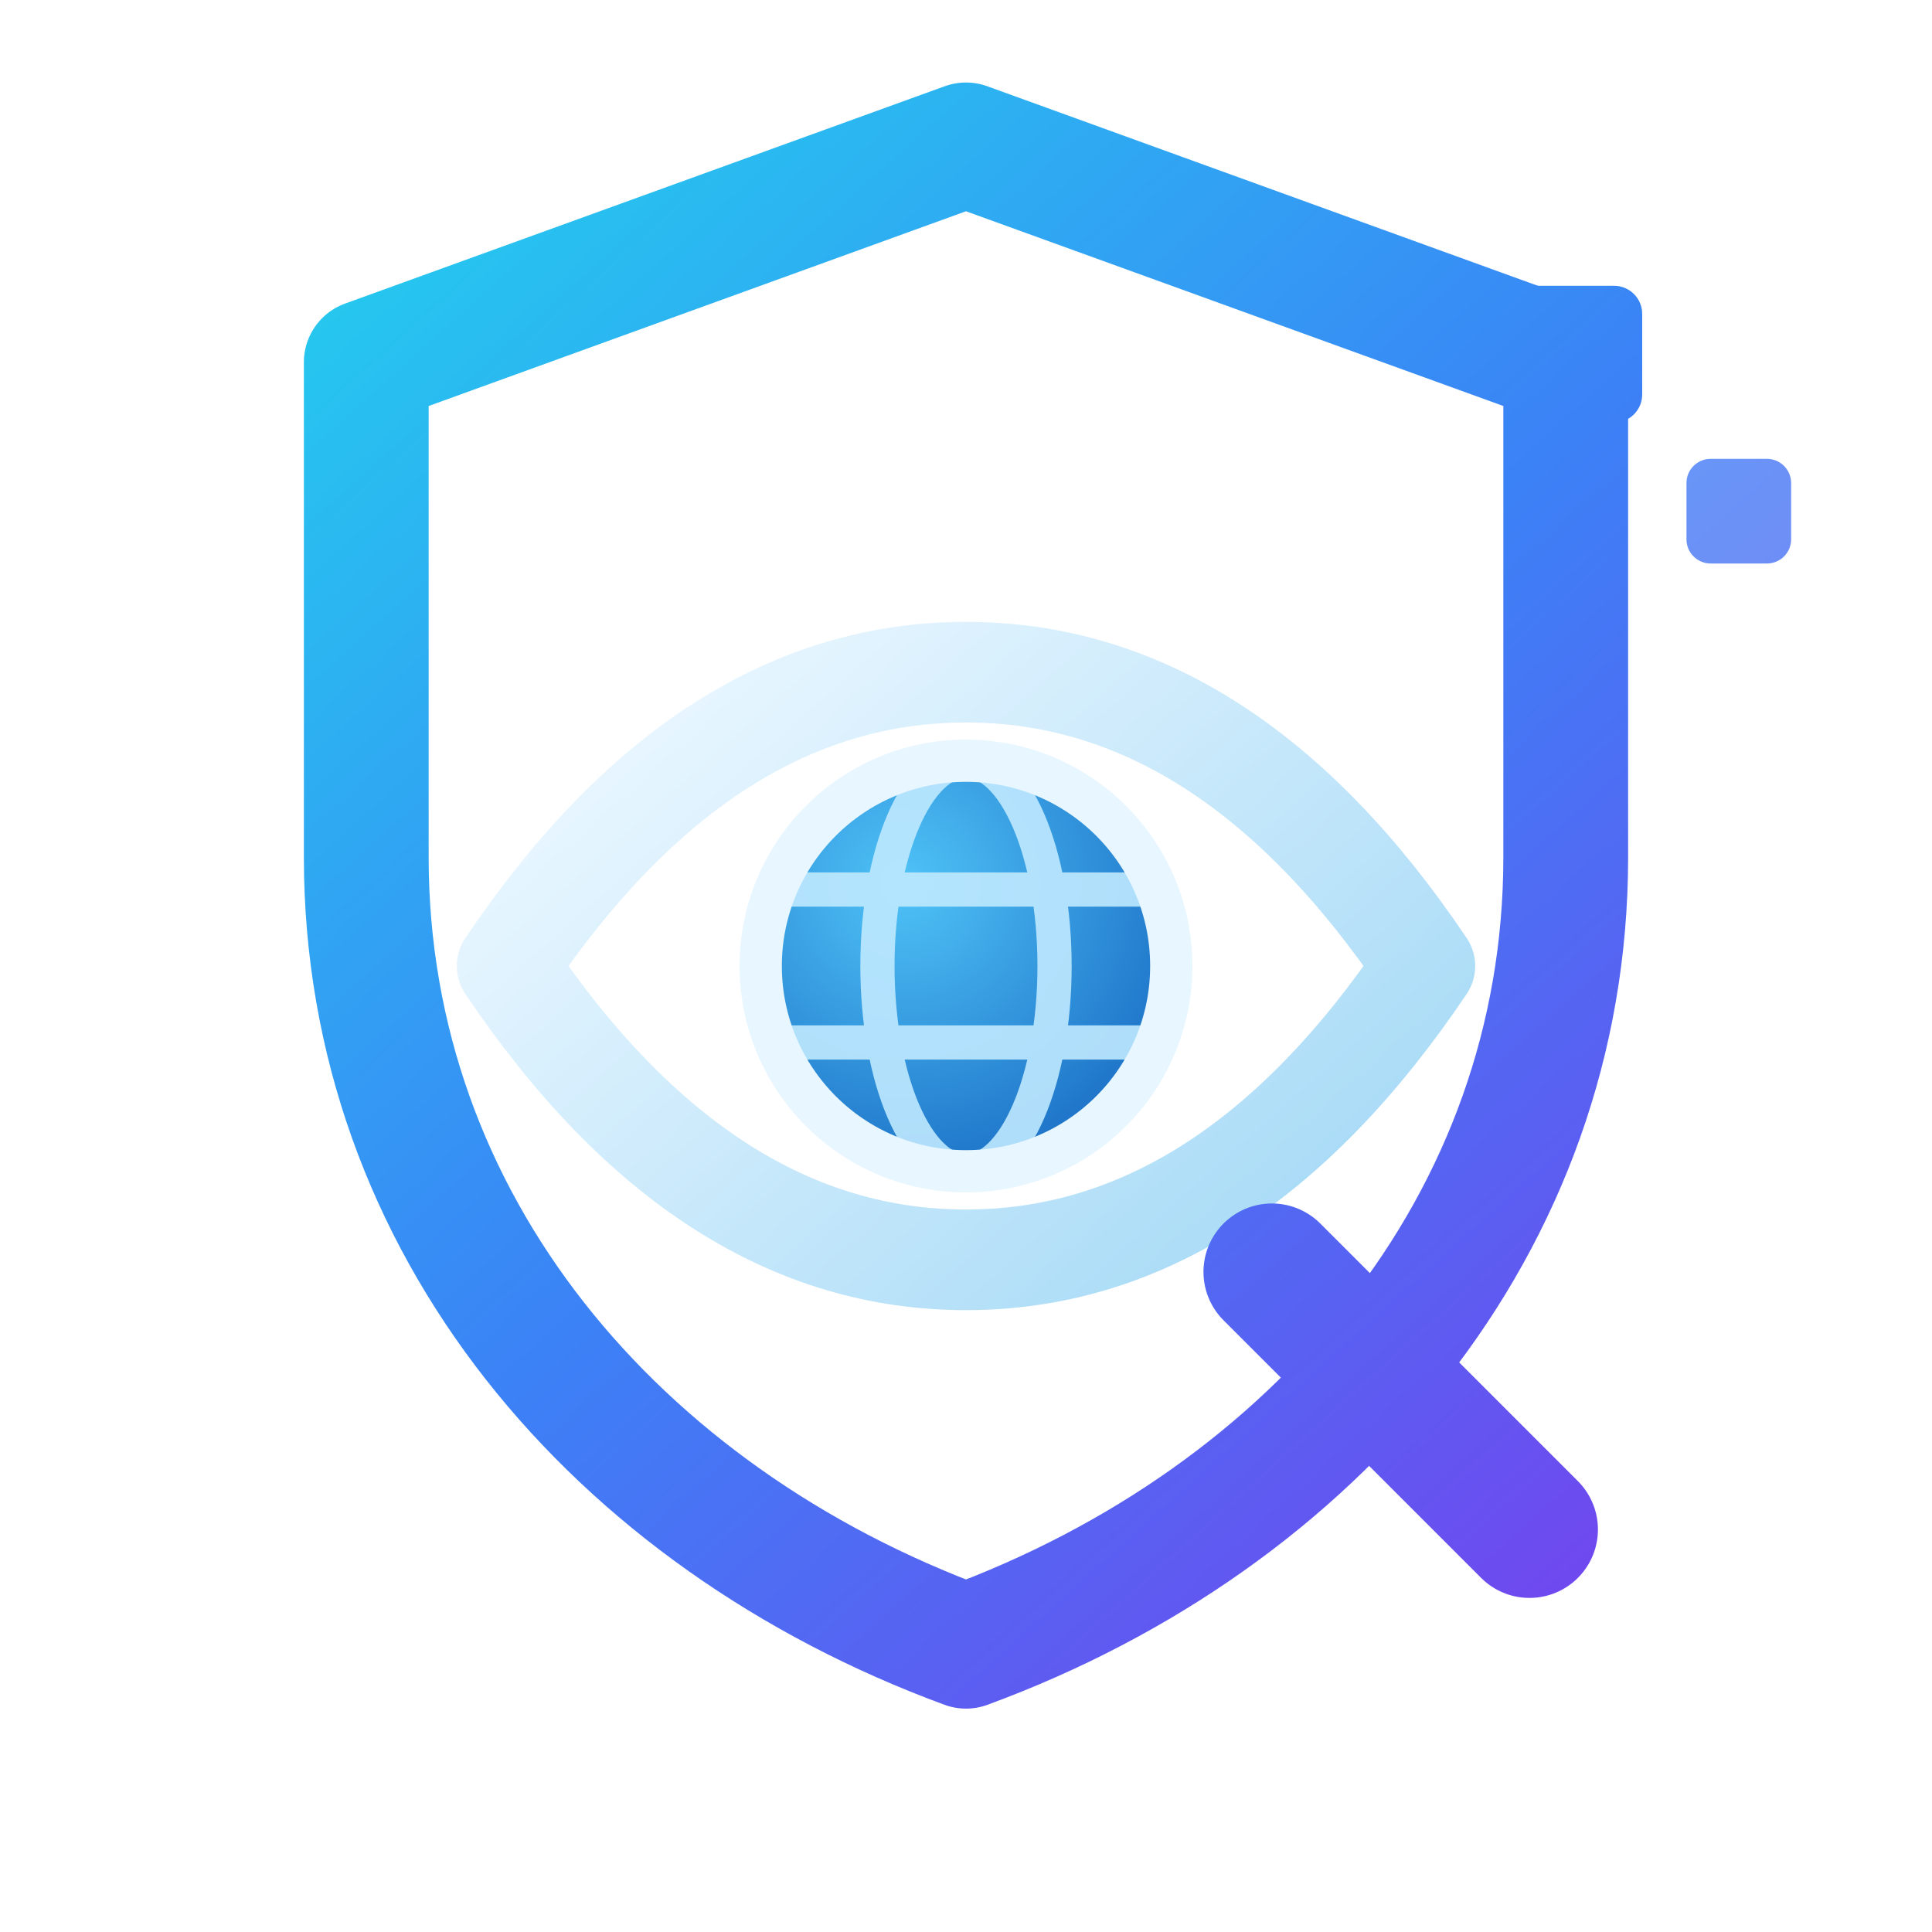
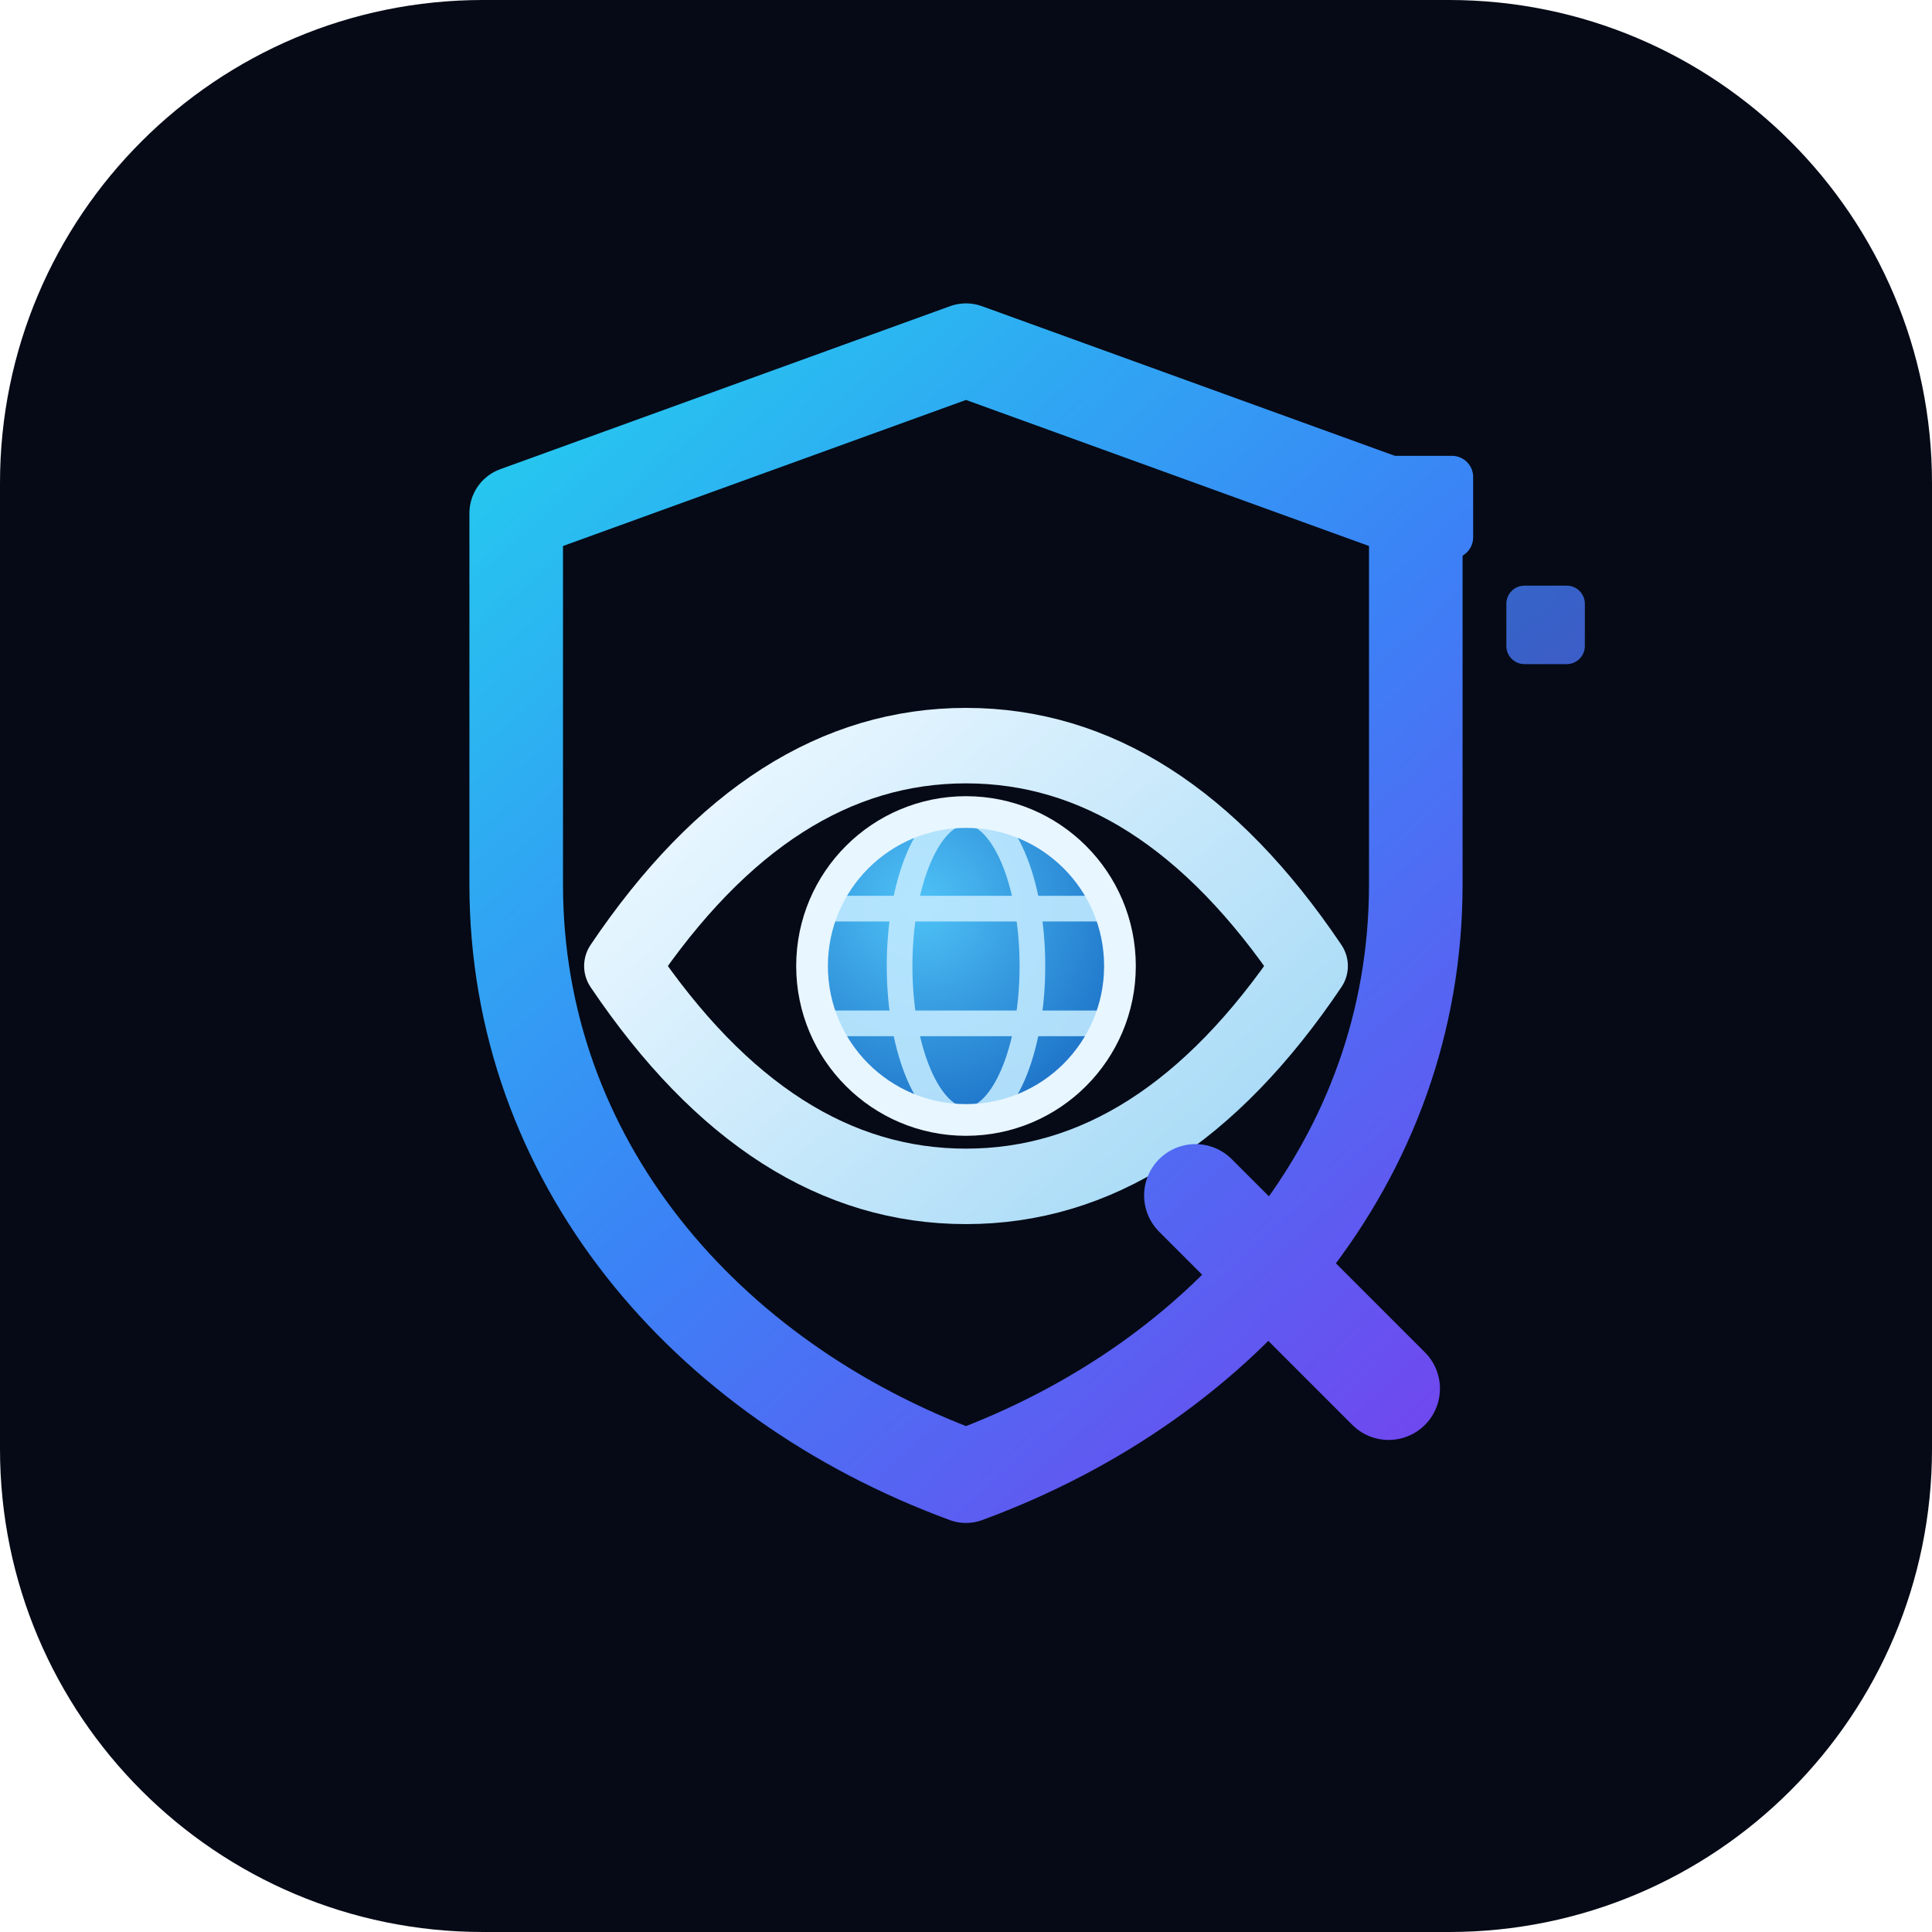
- <svg xmlns="http://www.w3.org/2000/svg" viewBox="0 0 48 48" role="img" aria-label="TrustLens AI">
+ <svg xmlns="http://www.w3.org/2000/svg" viewBox="0 0 64 64" role="img" aria-label="TrustLens AI">
+   <rect width="64" height="64" rx="16" fill="#050A16" />
  <defs>
    <linearGradient id="tl-shield" x1="6" y1="4" x2="42" y2="44" gradientUnits="userSpaceOnUse">
      <stop offset="0" stop-color="#22D3EE" />
      <stop offset=".5" stop-color="#3B82F6" />
      <stop offset="1" stop-color="#7C3AED" />
    </linearGradient>
    <linearGradient id="tl-lens" x1="18" y1="16" x2="34" y2="34" gradientUnits="userSpaceOnUse">
      <stop offset="0" stop-color="#E8F6FF" />
      <stop offset="1" stop-color="#9DD6F5" />
    </linearGradient>
    <radialGradient id="tl-globe" cx=".35" cy=".3" r=".85">
      <stop offset="0" stop-color="#4FC3F7" />
      <stop offset="1" stop-color="#1565C0" />
    </radialGradient>
    <clipPath id="tl-globe-clip">
      <circle cx="24" cy="24" r="5.1" />
    </clipPath>
  </defs>
-   <path d="M24 3.6 38.9 9v12.3c0 9.1-6.2 16.4-14.9 19.6C15.3 37.7 9.1 30.4 9.1 21.3V9L24 3.6Z" fill="none" stroke="url(#tl-shield)" stroke-width="3.1" stroke-linejoin="round" stroke-linecap="round" />
-   <path d="M12.6 24c3.3-4.9 7.1-7.3 11.4-7.3S32.1 19.1 35.4 24c-3.3 4.9-7.1 7.3-11.4 7.3S15.9 28.9 12.6 24Z" fill="none" stroke="url(#tl-lens)" stroke-width="2.5" stroke-linejoin="round" />
-   <circle cx="24" cy="24" r="5.1" fill="url(#tl-globe)" />
-   <g clip-path="url(#tl-globe-clip)" fill="none" stroke="#BFE9FF" stroke-width=".85" opacity=".9">
-     <ellipse cx="24" cy="24" rx="2.2" ry="5.1" />
-     <path d="M18.9 22.1h10.2M18.9 25.9h10.2" />
-   </g>
-   <circle cx="24" cy="24" r="5.1" fill="none" stroke="#E8F6FF" stroke-width="1.05" />
-   <path d="M31.6 31.6 38 38" stroke="url(#tl-shield)" stroke-width="3.4" stroke-linecap="round" />
-   <g fill="url(#tl-shield)">
-     <rect x="37.4" y="7.1" width="3.4" height="3.4" rx=".7" />
-     <rect x="41.9" y="11.4" width="2.6" height="2.6" rx=".6" opacity=".8" />
-     <rect x="37.9" y="13.9" width="2.2" height="2.2" rx=".5" opacity=".6" />
+   <g transform="translate(8 8)">
+     <path d="M24 3.6 38.9 9v12.3c0 9.1-6.2 16.4-14.9 19.6C15.3 37.7 9.1 30.4 9.1 21.3V9L24 3.6Z" fill="none" stroke="url(#tl-shield)" stroke-width="3.1" stroke-linejoin="round" stroke-linecap="round" />
+     <path d="M12.6 24c3.3-4.9 7.1-7.3 11.4-7.3S32.1 19.1 35.4 24c-3.3 4.9-7.1 7.3-11.4 7.3S15.9 28.9 12.6 24Z" fill="none" stroke="url(#tl-lens)" stroke-width="2.5" stroke-linejoin="round" />
+     <circle cx="24" cy="24" r="5.1" fill="url(#tl-globe)" />
+     <g clip-path="url(#tl-globe-clip)" fill="none" stroke="#BFE9FF" stroke-width=".85" opacity=".9">
+       <ellipse cx="24" cy="24" rx="2.2" ry="5.1" />
+       <path d="M18.9 22.1h10.2M18.9 25.9h10.2" />
+     </g>
+     <circle cx="24" cy="24" r="5.1" fill="none" stroke="#E8F6FF" stroke-width="1.05" />
+     <path d="M31.6 31.6 38 38" stroke="url(#tl-shield)" stroke-width="3.4" stroke-linecap="round" />
+     <g fill="url(#tl-shield)">
+       <rect x="37.4" y="7.1" width="3.4" height="3.4" rx=".7" />
+       <rect x="41.9" y="11.4" width="2.6" height="2.6" rx=".6" opacity=".8" />
+       <rect x="37.9" y="13.9" width="2.2" height="2.2" rx=".5" opacity=".6" />
+     </g>
  </g>
</svg>
